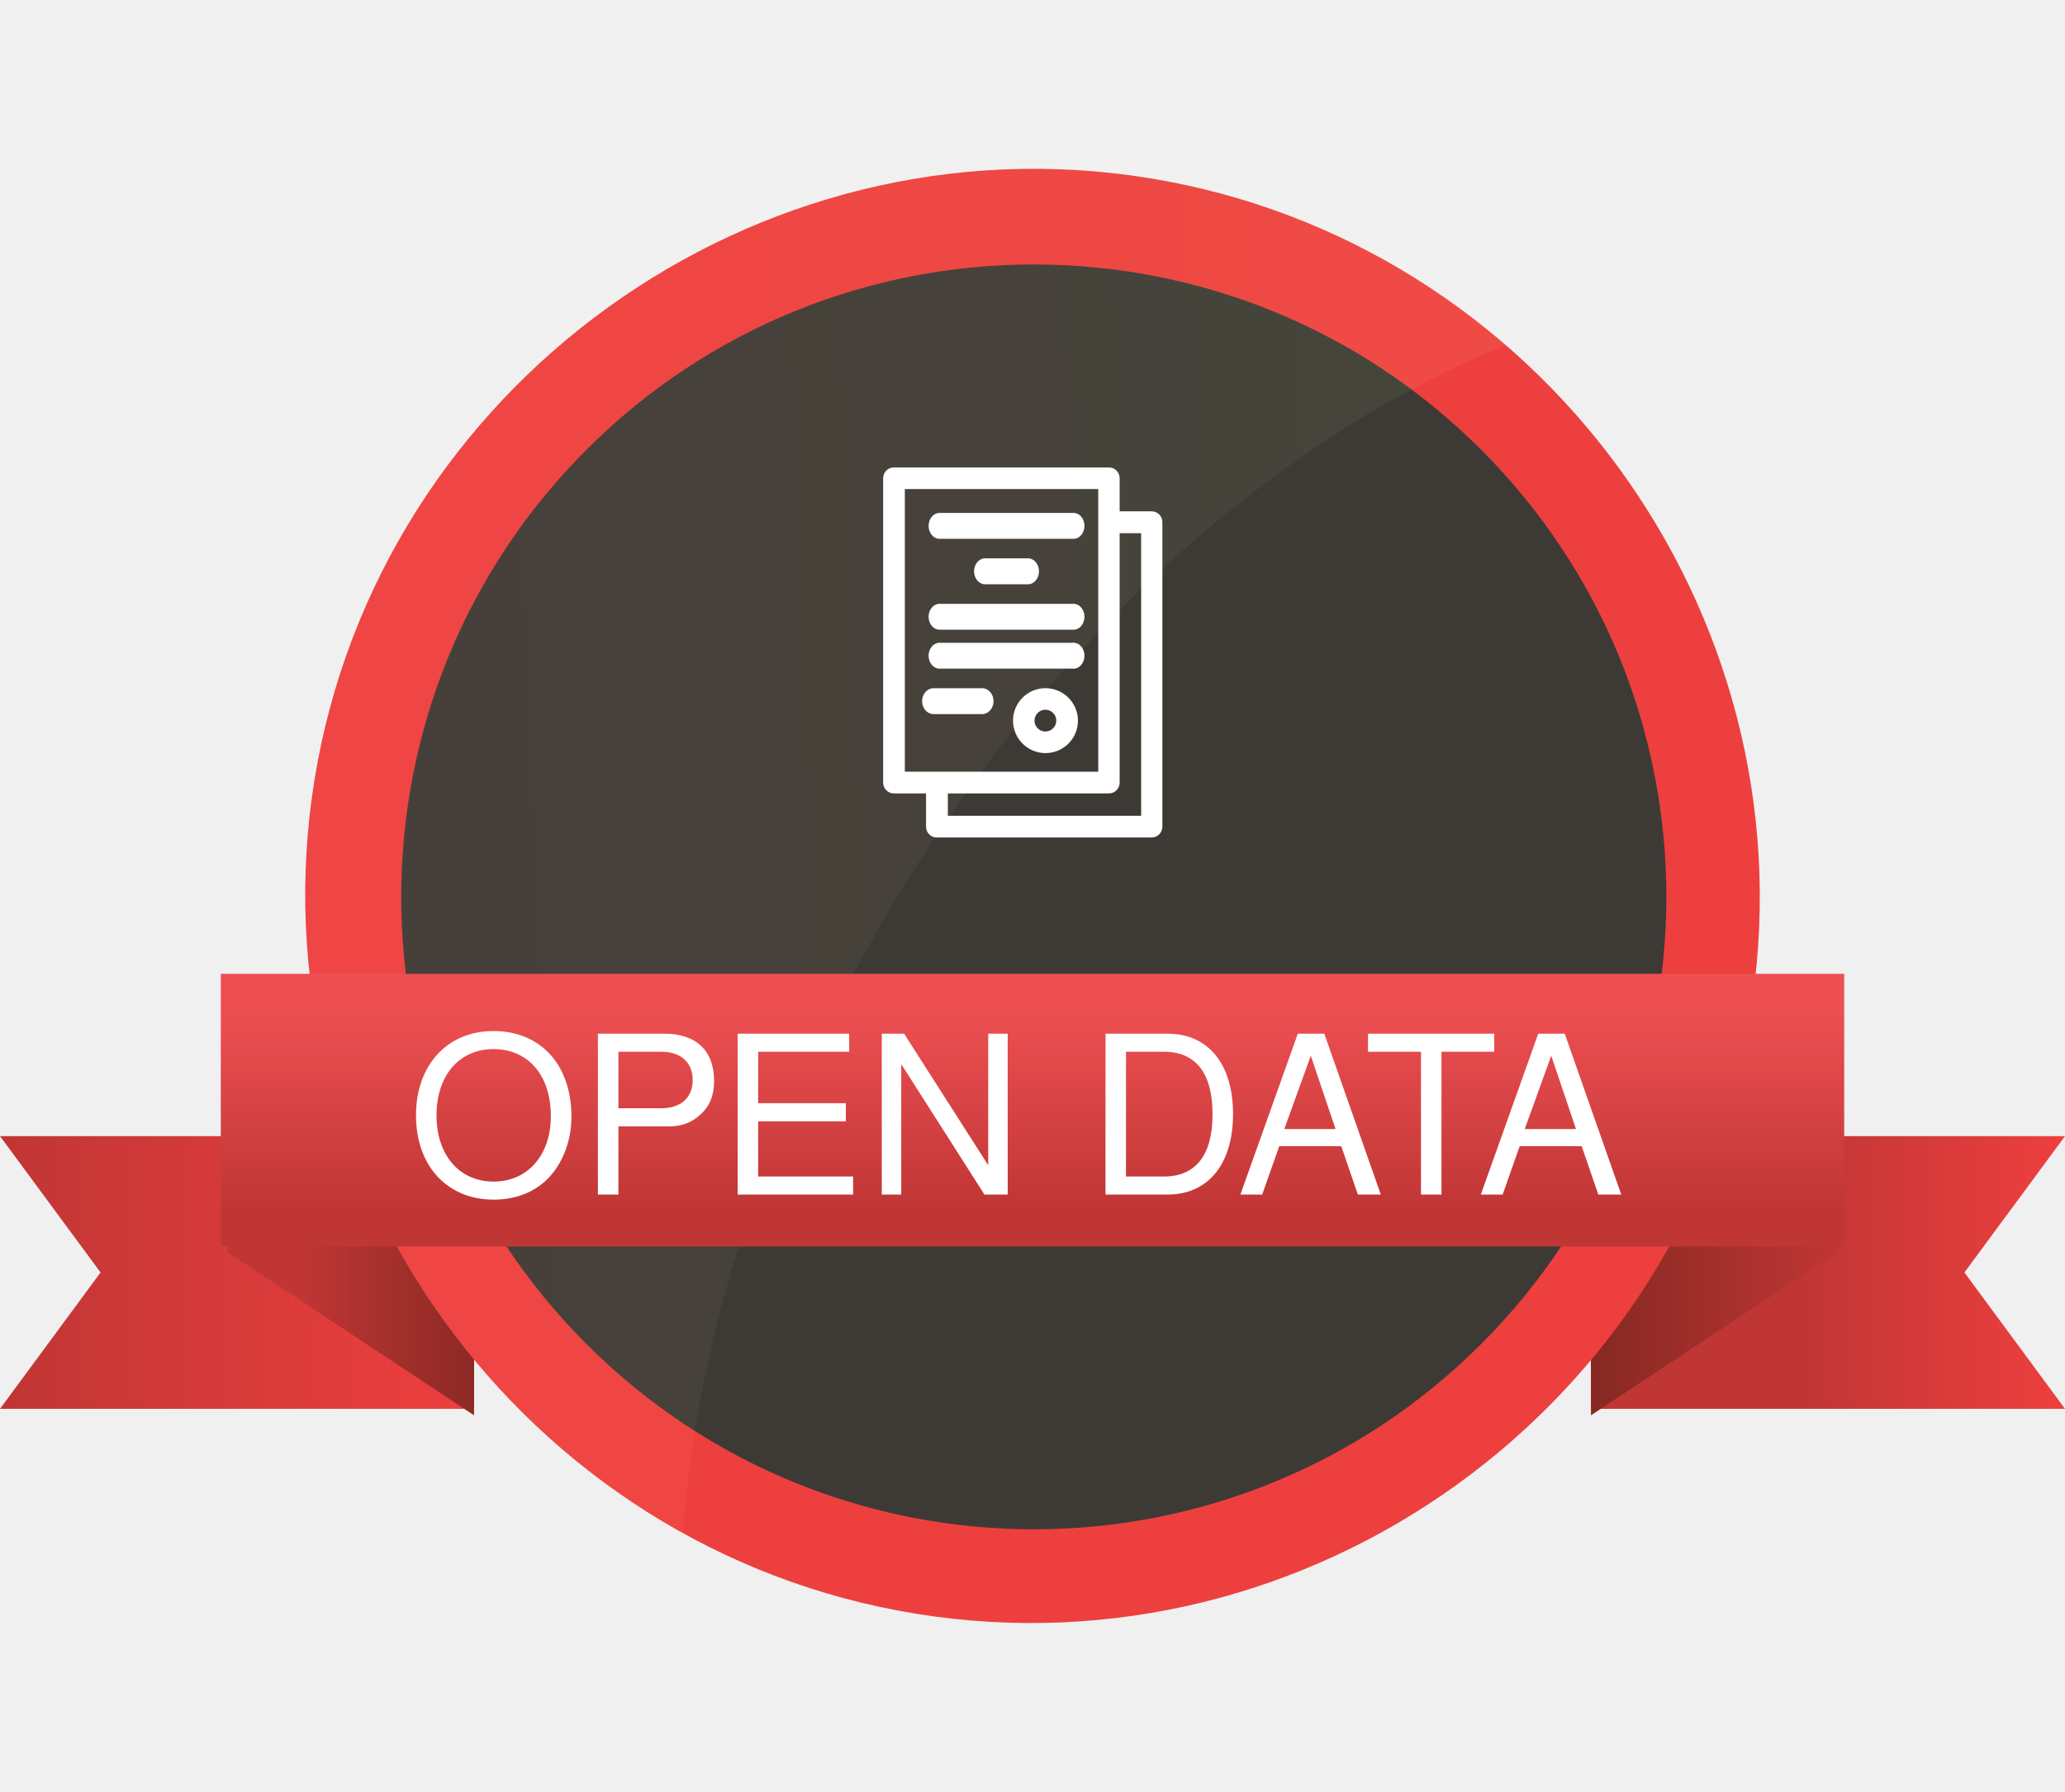
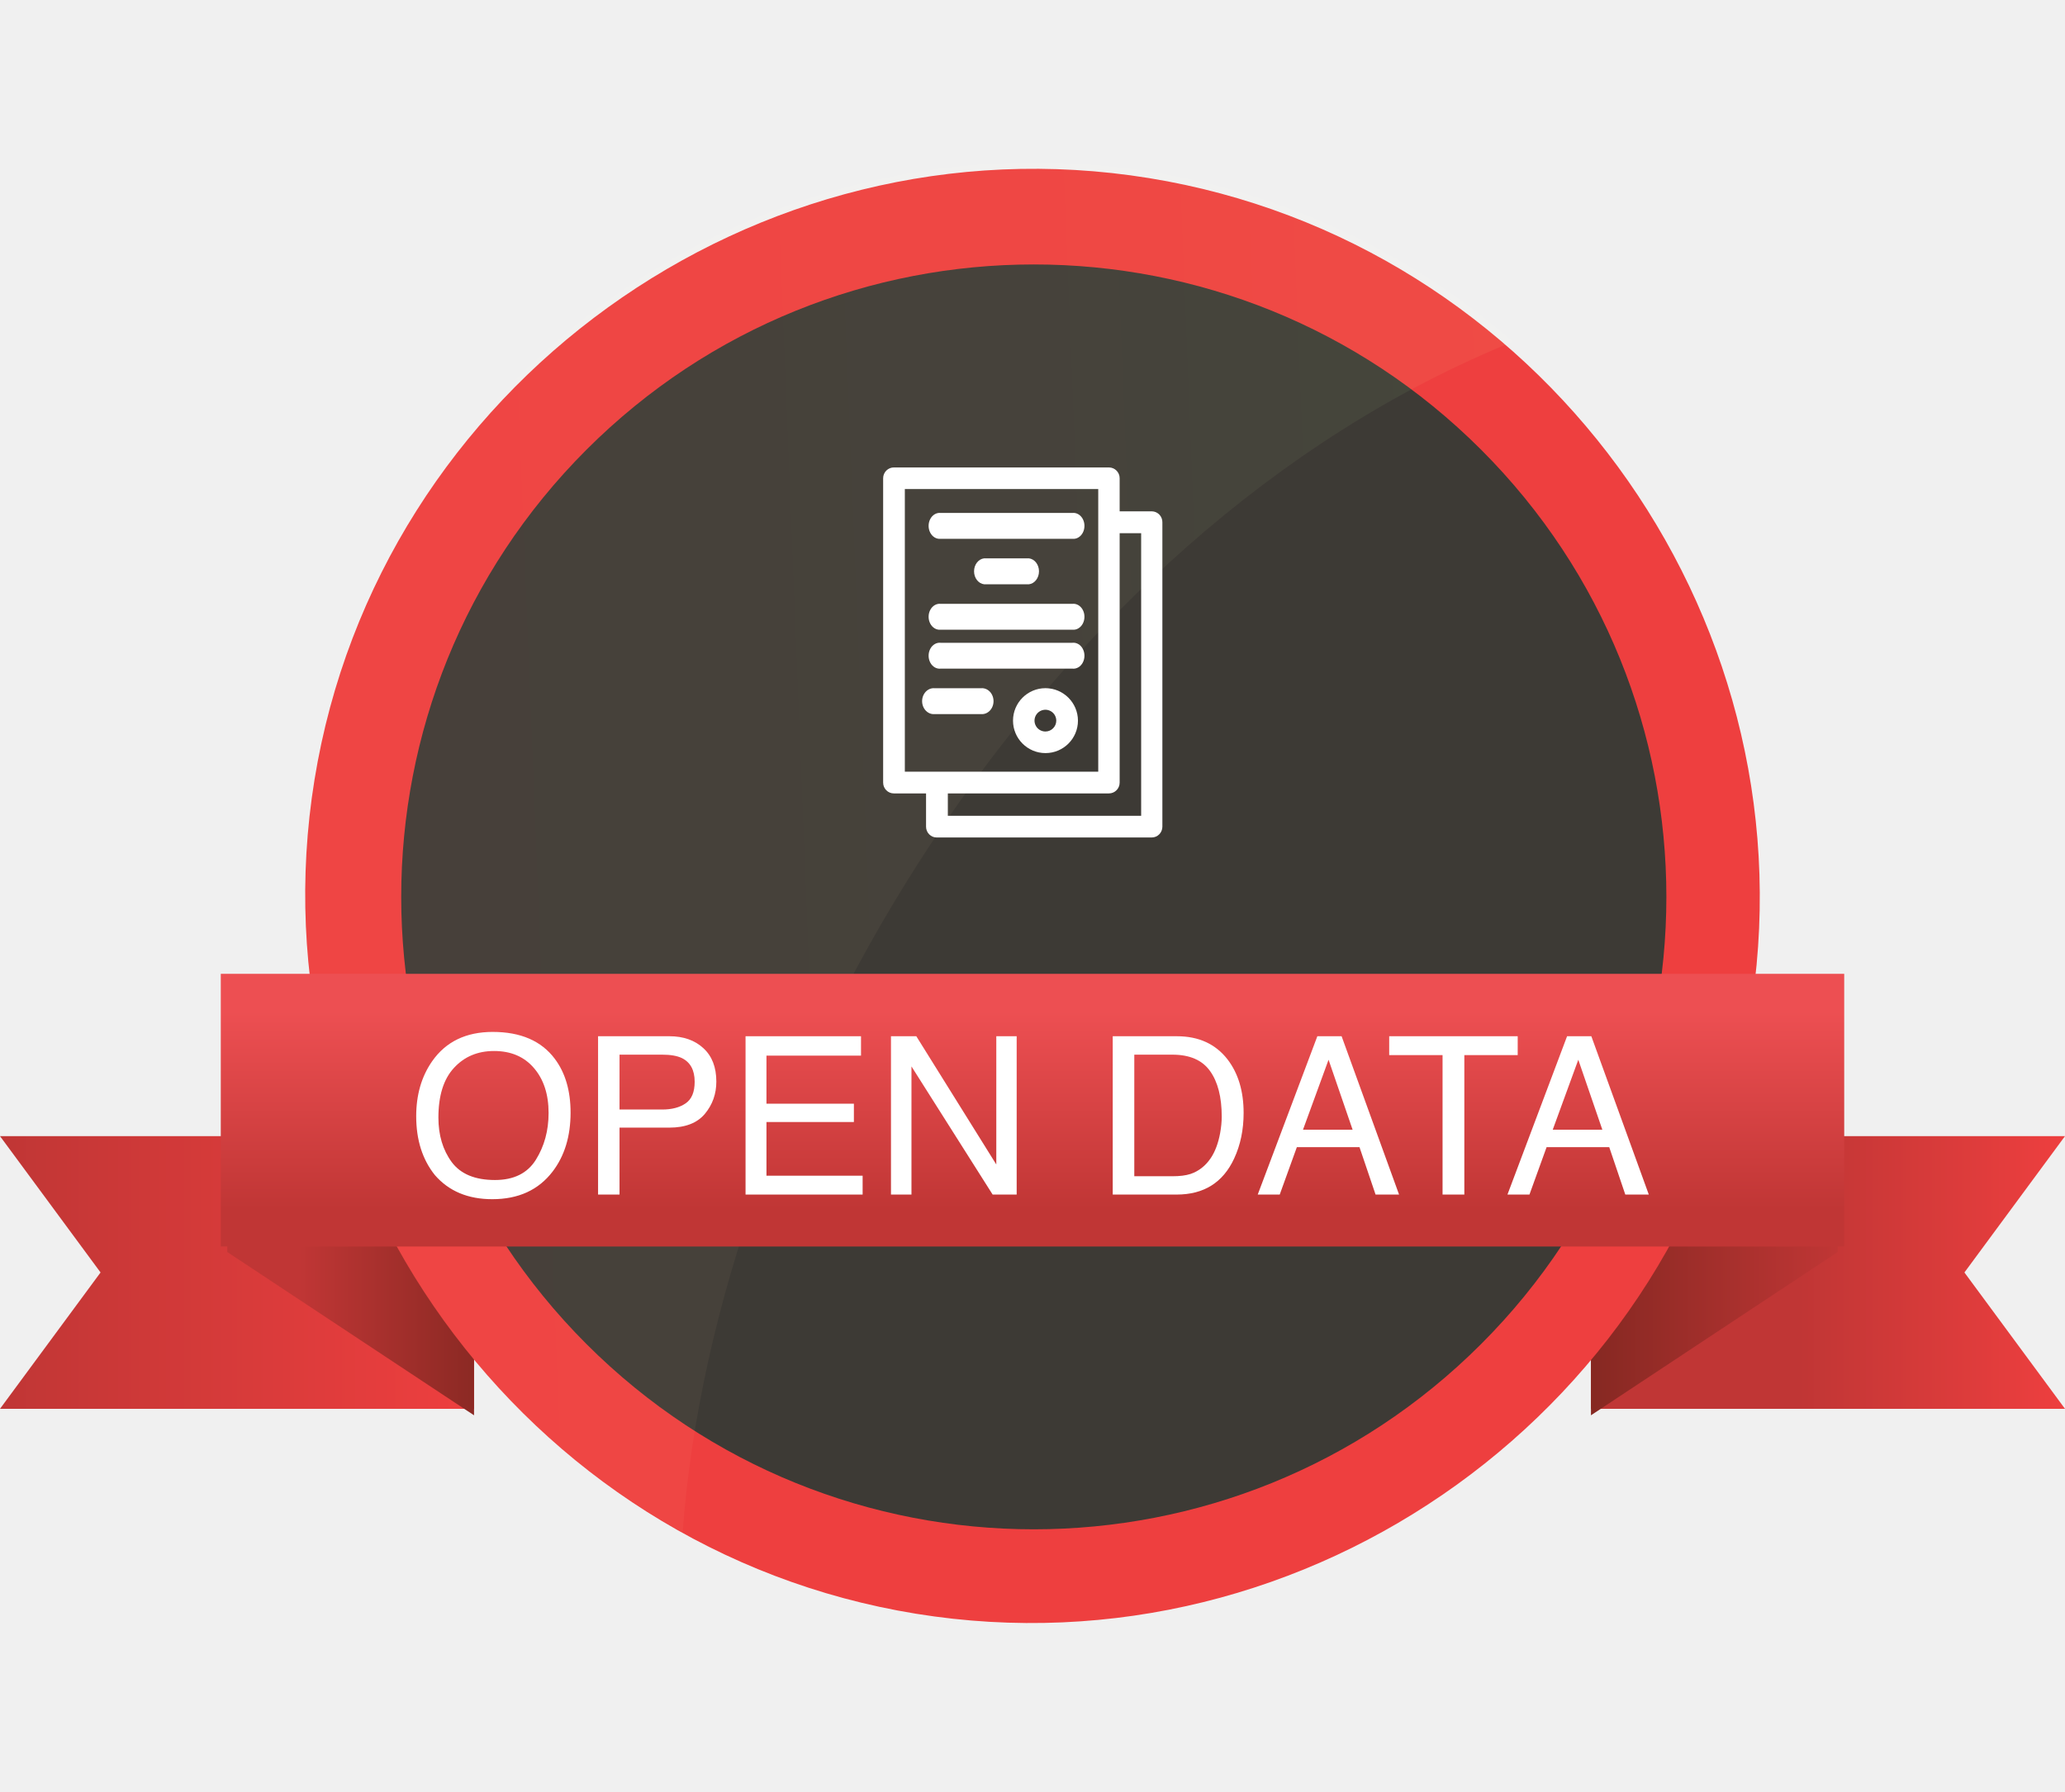
<svg xmlns="http://www.w3.org/2000/svg" id="svg90" version="1.1" viewBox="0 0 318 276" height="276px" width="318px">
  <defs id="defs56">
    <linearGradient gradientUnits="userSpaceOnUse" gradientTransform="scale(1.318368,0.7585133)" id="linearGradient-1" y2="258.4" x2="0" y1="258.4" x1="55.371">
      <stop id="stop20" offset="0%" stop-color="#EE3F3F" />
      <stop id="stop22" offset="100%" stop-color="#C03635" />
    </linearGradient>
    <linearGradient gradientUnits="userSpaceOnUse" gradientTransform="scale(1.318368,0.7585133)" id="linearGradient-2" y2="258.4" x2="185.836" y1="258.4" x1="241.207">
      <stop id="stop25" offset="0%" stop-color="#EE3F3F" />
      <stop id="stop27" offset="56%" stop-color="#C03635" />
    </linearGradient>
    <linearGradient gradientUnits="userSpaceOnUse" gradientTransform="scale(0.753103,1.32784)" id="linearGradient-3" y2="138.948" x2="61.224" y1="138.948" x1="100.753">
      <stop id="stop30" offset="0%" stop-color="#862822" />
      <stop id="stop32" offset="100%" stop-color="#C03635" />
    </linearGradient>
    <linearGradient gradientUnits="userSpaceOnUse" gradientTransform="scale(0.753103,1.32784)" id="linearGradient-4" y2="138.948" x2="375.779" y1="138.948" x1="325.321">
      <stop id="stop35" offset="0%" stop-color="#862822" />
      <stop id="stop37" offset="100%" stop-color="#C03635" />
    </linearGradient>
    <linearGradient gradientUnits="userSpaceOnUse" gradientTransform="scale(0.9388912,1.065086)" id="linearGradient-5" y2="125.964" x2="65.541" y1="117.787" x1="245.719">
      <stop id="stop40" offset="0%" stop-color="#50783E" />
      <stop id="stop42" offset="18%" stop-color="#55673A" />
      <stop id="stop44" offset="47%" stop-color="#5C5134" />
      <stop id="stop46" offset="75%" stop-color="#604430" />
      <stop id="stop48" offset="100%" stop-color="#613F2F" />
    </linearGradient>
    <linearGradient gradientUnits="userSpaceOnUse" gradientTransform="scale(2.43975,0.409878)" id="linearGradient-6" y2="454.473" x2="65.171" y1="380.097" x1="65.171">
      <stop id="stop51" offset="0%" stop-color="#ED4F52" />
      <stop id="stop53" offset="100%" stop-color="#C03635" />
    </linearGradient>
  </defs>
  <polygon id="Path" fill="url(#linearGradient-1)" points="0,217 15.485,196 0,175 73,175 73,217 " style="fill:url(#linearGradient-1);fill-rule:nonzero;stroke:none;stroke-width:1" />
  <polygon id="polygon59" fill="url(#linearGradient-2)" points="318,217 302.512,196 318,175 245,175 245,217 " style="fill:url(#linearGradient-2);fill-rule:nonzero;stroke:none;stroke-width:1" />
  <polygon id="polygon61" fill="url(#linearGradient-3)" points="35,151 73,176.15 73,218 35,192.85 " style="fill:url(#linearGradient-3);fill-rule:nonzero;stroke:none;stroke-width:1" />
  <polygon id="polygon63" fill="url(#linearGradient-4)" points="283,151 245,176.15 245,218 283,192.85 " style="fill:url(#linearGradient-4);fill-rule:nonzero;stroke:none;stroke-width:1" />
  <path d="m 159,137.963 110.565,17.947 C 259.716,216.58 201.709,258.403 141.059,248.565 80.408,238.727 38.6,180.687 48.434,120.088 58.269,59.49 116.29,17.595 176.941,27.433 236.937,37.169 278.63,94.091 269.827,154.253 Z" id="path65" fill="#ee3f3f" style="fill-rule:nonzero;stroke:none;stroke-width:1" />
  <circle id="Oval" fill="#3d3a35" transform="rotate(-45)" cx="14.886" cy="210.256" r="97.414" style="fill-rule:nonzero;stroke:none;stroke-width:1" />
  <path d="M 233,52.631 C 200.581,24.371 154.903,17.125 115.353,33.969 75.803,50.812 49.32,88.789 47.145,131.781 44.969,174.773 67.483,215.238 105.131,236 110.141,167.35 159.978,82.171 233,52.631 Z" id="path68" fill="url(#linearGradient-5)" opacity="0.13" style="mix-blend-mode:screen;fill:url(#linearGradient-5);fill-rule:nonzero;stroke:none;stroke-width:1" />
  <rect id="Rectangle" fill="url(#linearGradient-6)" x="34" y="150" width="250" height="42" style="fill:url(#linearGradient-6);fill-rule:nonzero;stroke:none;stroke-width:1" />
-   <text x="-9.235" id="OPEN-DATA" fill="#ffffff" font-family="Helvetica" font-size="34px" font-weight="normal" style="fill-rule:nonzero;stroke:none;stroke-width:1">
-     <tspan x="62.765" y="184" id="tspan71">OPEN DATA</tspan>
-   </text>
+   <g aria-label="OPEN DATA" id="OPEN-DATA" style="fill:#ffffff">
+     <path d="m 75.88,158.948 q 6.458,0 9.562,4.15 2.424,3.237 2.424,8.284 0,5.462 -2.772,9.081 -3.254,4.25 -9.28,4.25 -5.628,0 -8.849,-3.719 -2.872,-3.586 -2.872,-9.064 0,-4.947 2.457,-8.467 3.154,-4.516 9.33,-4.516 z m 0.332,22.811 q 4.366,0 6.309,-3.121 1.959,-3.138 1.959,-7.205 0,-4.3 -2.258,-6.923 -2.241,-2.623 -6.143,-2.623 -3.785,0 -6.176,2.606 -2.391,2.59 -2.391,7.653 0,4.051 2.042,6.84 2.059,2.772 6.657,2.772 z m -0.232,-22.811 z" id="path1631" />
+     <path d="m 92.1,159.612 h 10.974 q 3.254,0 5.246,1.843 1.992,1.826 1.992,5.146 0,2.855 -1.776,4.98 -1.776,2.108 -5.462,2.108 H 95.404 V 184 h -3.304 z m 14.875,7.006 q 0,-2.689 -1.992,-3.652 -1.096,-0.515 -3.005,-0.515 h -6.574 v 8.45 h 6.574 q 2.225,0 3.603,-0.946 1.395,-0.946 1.395,-3.337 z" id="path1633" />
+     <path d="m 114.811,159.612 h 17.78 v 2.988 h -14.56 v 7.404 h 13.464 v 2.822 h -13.464 v 8.268 h 14.809 V 184 h -18.029 z m 9.015,0 z" id="path1635" />
+     <path d="m 137.206,159.612 h 3.901 l 12.318,19.756 V 159.612 h 3.138 V 184 h -3.702 L 140.361,164.261 V 184 h -3.154 z m 9.463,0 z" id="path1637" />
+     <path d="m 180.57,181.178 q 1.677,0 2.756,-0.349 1.926,-0.647 3.154,-2.49 0.979,-1.478 1.411,-3.785 0.249,-1.378 0.249,-2.557 0,-4.532 -1.81,-7.039 -1.793,-2.507 -5.794,-2.507 h -5.86 v 18.727 z m -9.214,-21.565 h 9.878 q 5.03,0 7.803,3.569 2.474,3.221 2.474,8.251 0,3.885 -1.461,7.022 Q 187.476,184 181.2,184 h -9.845 z" id="path1639" />
+     <path d="m 208.294,174.006 -3.702,-10.774 -3.935,10.774 z m -5.429,-14.394 h 3.735 L 215.449,184 h -3.619 l -2.474,-7.305 h -9.646 L 197.072,184 h -3.387 z m 1.71,0 z" id="path1641" />
+     <path d="m 233.719,159.612 v 2.905 h -8.218 V 184 h -3.354 v -21.482 h -8.218 v -2.905 z" id="path1643" />
+     <path d="m 246.752,174.006 -3.702,-10.774 -3.935,10.774 z M 241.323,159.612 h 3.735 L 253.907,184 h -3.619 l -2.474,-7.305 H 238.169 L 235.529,184 h -3.387 z m 1.71,0 z" id="path1645" />
+   </g>
  <path d="m 170.773,72.001 h -33.081 c -0.445,-0.012 -0.875,0.158 -1.194,0.472 -0.319,0.313 -0.498,0.744 -0.498,1.193 v 46.881 c 0,0.919 0.738,1.664 1.648,1.664 h 4.959 v 5.125 c -1e-5,0.444 0.176,0.87 0.488,1.182 0.312,0.313 0.735,0.486 1.175,0.482 h 33.067 c 0.44,0.004 0.863,-0.17 1.175,-0.482 0.312,-0.313 0.488,-0.738 0.488,-1.182 V 80.454 c 0.007,-0.441 -0.159,-0.868 -0.463,-1.186 -0.304,-0.318 -0.72,-0.5 -1.157,-0.508 h -4.959 v -5.095 c 0,-0.919 -0.738,-1.664 -1.648,-1.664 z M 139.34,118.867 V 75.329 h 29.784 v 43.538 z m 36.392,-36.734 v 43.523 h -29.77 v -3.446 h 24.811 c 0.91,0 1.648,-0.745 1.648,-1.664 V 82.133 Z" id="Shape" fill="#ffffff" style="fill-rule:nonzero;stroke:none;stroke-width:1" />
  <path d="m 165.142,79.009 h -20.283 c -0.643,-0.071 -1.264,0.293 -1.604,0.938 -0.34,0.645 -0.34,1.461 0,2.107 0.34,0.645 0.961,1.009 1.604,0.938 h 20.283 c 0.643,0.071 1.264,-0.293 1.604,-0.938 0.34,-0.645 0.34,-1.461 0,-2.107 -0.34,-0.645 -0.961,-1.009 -1.604,-0.938 z" id="path75" fill="#ffffff" style="fill-rule:nonzero;stroke:none;stroke-width:1" />
  <path d="M 158.435,90 C 159.322,89.903 160,89.037 160,88 c 0,-1.037 -0.678,-1.903 -1.565,-2 h -6.871 C 150.678,86.097 150,86.963 150,88 c 0,1.037 0.678,1.903 1.565,2 z" id="path77" fill="#ffffff" style="fill-rule:nonzero;stroke:none;stroke-width:1" />
  <path d="m 165.142,93.009 h -20.283 c -0.643,-0.071 -1.264,0.293 -1.604,0.938 -0.34,0.645 -0.34,1.461 0,2.107 0.34,0.645 0.961,1.009 1.604,0.938 h 20.283 c 0.643,0.071 1.264,-0.293 1.604,-0.938 0.34,-0.645 0.34,-1.461 0,-2.107 -0.34,-0.645 -0.961,-1.009 -1.604,-0.938 z" id="path79" fill="#ffffff" style="fill-rule:nonzero;stroke:none;stroke-width:1" />
  <path d="m 165.142,99.009 h -20.283 c -0.643,-0.071 -1.264,0.293 -1.604,0.938 -0.34,0.645 -0.34,1.461 0,2.107 0.34,0.645 0.961,1.009 1.604,0.938 h 20.283 c 0.643,0.071 1.264,-0.293 1.604,-0.938 0.34,-0.645 0.34,-1.461 0,-2.107 -0.34,-0.645 -0.961,-1.009 -1.604,-0.938 z" id="path81" fill="#ffffff" style="fill-rule:nonzero;stroke:none;stroke-width:1" />
  <path d="m 151.048,106.009 h -7.096 c -0.675,-0.071 -1.327,0.293 -1.684,0.938 -0.357,0.645 -0.357,1.461 0,2.107 0.357,0.645 1.009,1.009 1.684,0.938 h 7.096 c 0.675,0.071 1.327,-0.293 1.684,-0.938 0.357,-0.645 0.357,-1.461 0,-2.107 -0.357,-0.645 -1.009,-1.009 -1.684,-0.938 z" id="path83" fill="#ffffff" style="fill-rule:nonzero;stroke:none;stroke-width:1" />
  <path d="m 161,106 c -2.761,0 -5,2.239 -5,5 0,2.761 2.239,5 5,5 2.761,0 5,-2.239 5,-5 -0.008,-2.758 -2.242,-4.992 -5,-5 z m 0,6.676 c -0.679,0.006 -1.295,-0.399 -1.559,-1.025 -0.264,-0.626 -0.124,-1.349 0.354,-1.832 0.478,-0.482 1.2,-0.629 1.829,-0.37 0.628,0.259 1.038,0.871 1.038,1.55 3e-5,0.92 -0.742,1.668 -1.662,1.676 z" id="path85" fill="#ffffff" style="fill-rule:nonzero;stroke:none;stroke-width:1" />
</svg>
